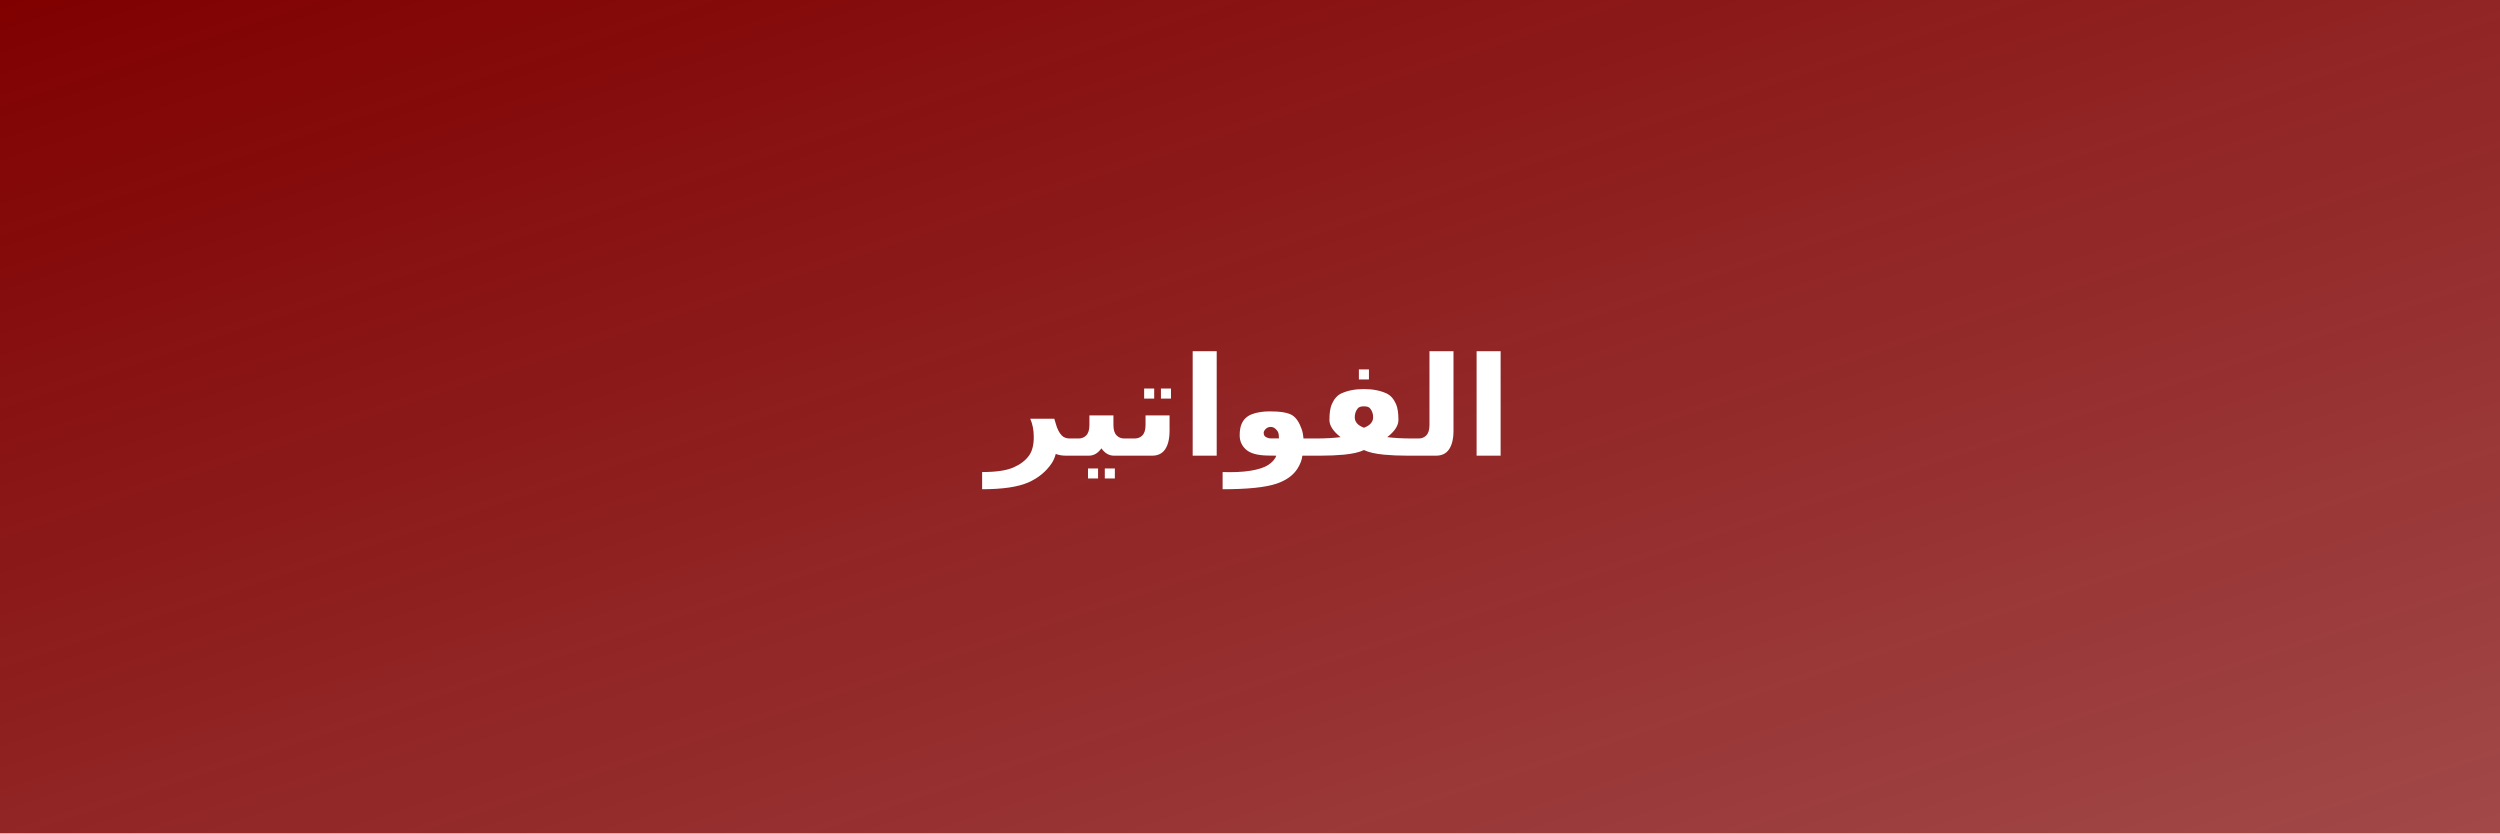
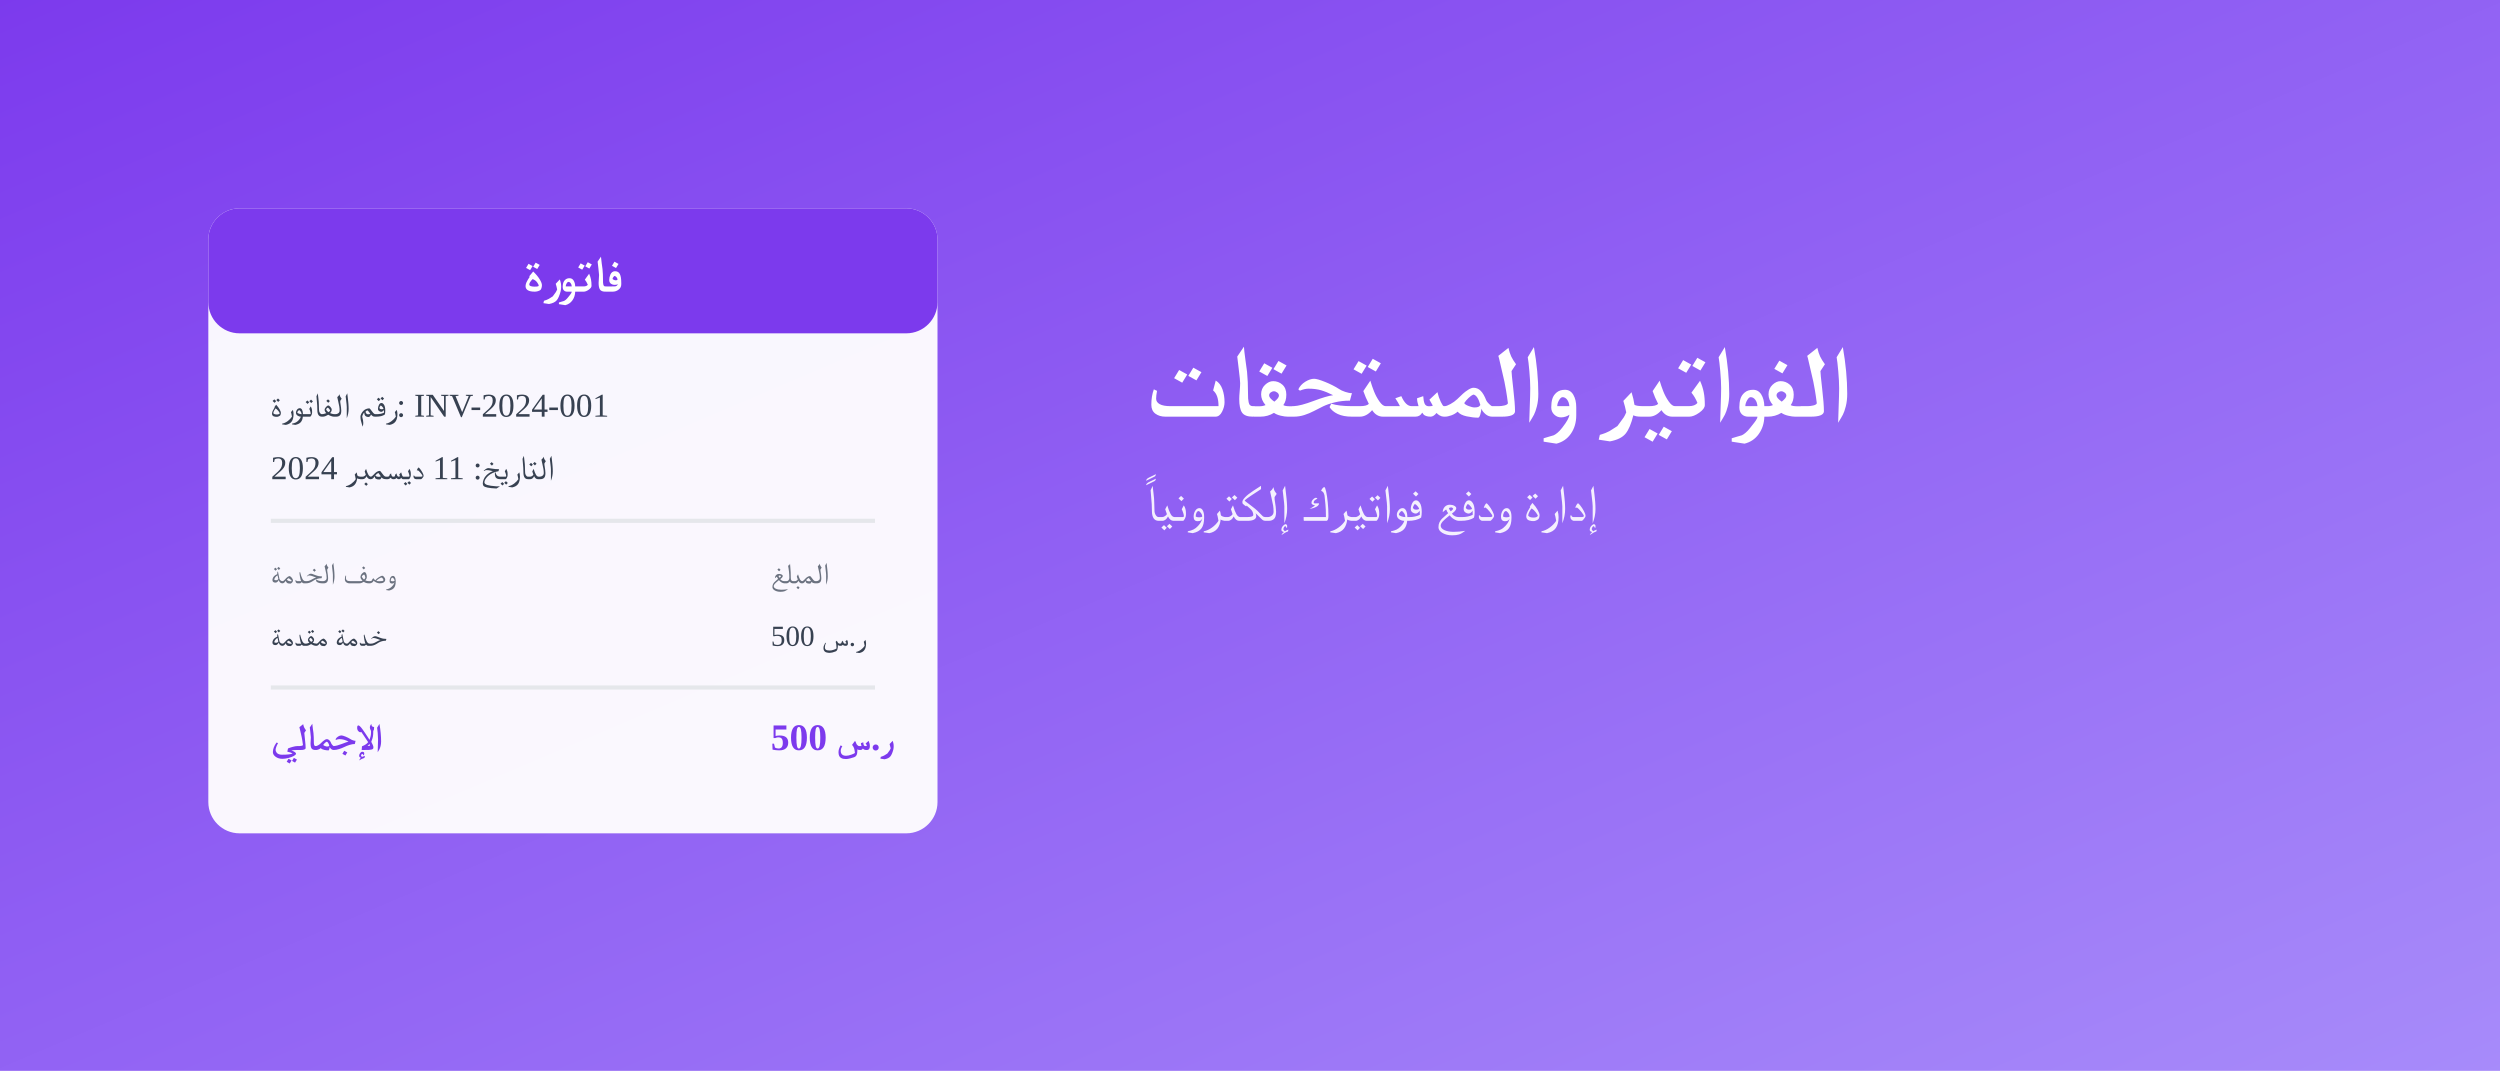
- <svg xmlns="http://www.w3.org/2000/svg" width="1200" height="400">
+ <svg xmlns="http://www.w3.org/2000/svg" viewBox="0 0 1200 514">
+   <rect width="1200" height="514" fill="url(#grad_inv1)" />
  <defs>
-     <linearGradient id="gradinvoice" x1="0%" y1="0%" x2="100%" y2="100%">
-       <stop offset="0%" style="stop-color:#800000;stop-opacity:1" />
-       <stop offset="100%" style="stop-color:#800000;stop-opacity:0.7" />
+     <linearGradient id="grad_inv1" x1="0%" y1="0%" x2="100%" y2="100%">
+       <stop offset="0%" style="stop-color:#7c3aed" />
+       <stop offset="100%" style="stop-color:#a78bfa" />
    </linearGradient>
  </defs>
-   <rect width="1200" height="400" fill="url(#gradinvoice)" />
-   <text x="50%" y="50%" font-family="Arial" font-size="66" font-weight="bold" fill="white" text-anchor="middle" dominant-baseline="middle">الفواتير</text>
+   <g transform="translate(100, 100)">
+     <rect x="0" y="0" width="350" height="300" rx="15" fill="white" opacity="0.95" />
+     <rect x="0" y="0" width="350" height="60" rx="15" fill="#7c3aed" />
+     <text x="175" y="40" font-size="24" font-weight="bold" fill="white" text-anchor="middle">فاتورة</text>
+     <text x="30" y="100" font-size="16" fill="#374151">رقم الفاتورة: INV-2024-001</text>
+     <text x="30" y="130" font-size="16" fill="#374151">التاريخ: 11 ديسمبر 2024</text>
+     <line x1="30" y1="150" x2="320" y2="150" stroke="#e5e7eb" stroke-width="2" />
+     <text x="30" y="180" font-size="14" fill="#6b7280">وصف الخدمة</text>
+     <text x="270" y="180" font-size="14" fill="#6b7280">المبلغ</text>
+     <text x="30" y="210" font-size="14" fill="#374151">خدمة مقدمة</text>
+     <text x="270" y="210" font-size="14" fill="#374151">500 ر.س</text>
+     <line x1="30" y1="230" x2="320" y2="230" stroke="#e5e7eb" stroke-width="2" />
+     <text x="30" y="260" font-size="18" font-weight="bold" fill="#7c3aed">الإجمالي</text>
+     <text x="270" y="260" font-size="18" font-weight="bold" fill="#7c3aed">500 ر.س</text>
+   </g>
+   <text x="550" y="200" font-size="48" font-weight="bold" fill="white">الفواتير والمستحقات</text>
+   <text x="550" y="250" font-size="24" fill="white" opacity="0.9">إدارة ودفع فواتيرك إلكترونياً</text>
</svg>
